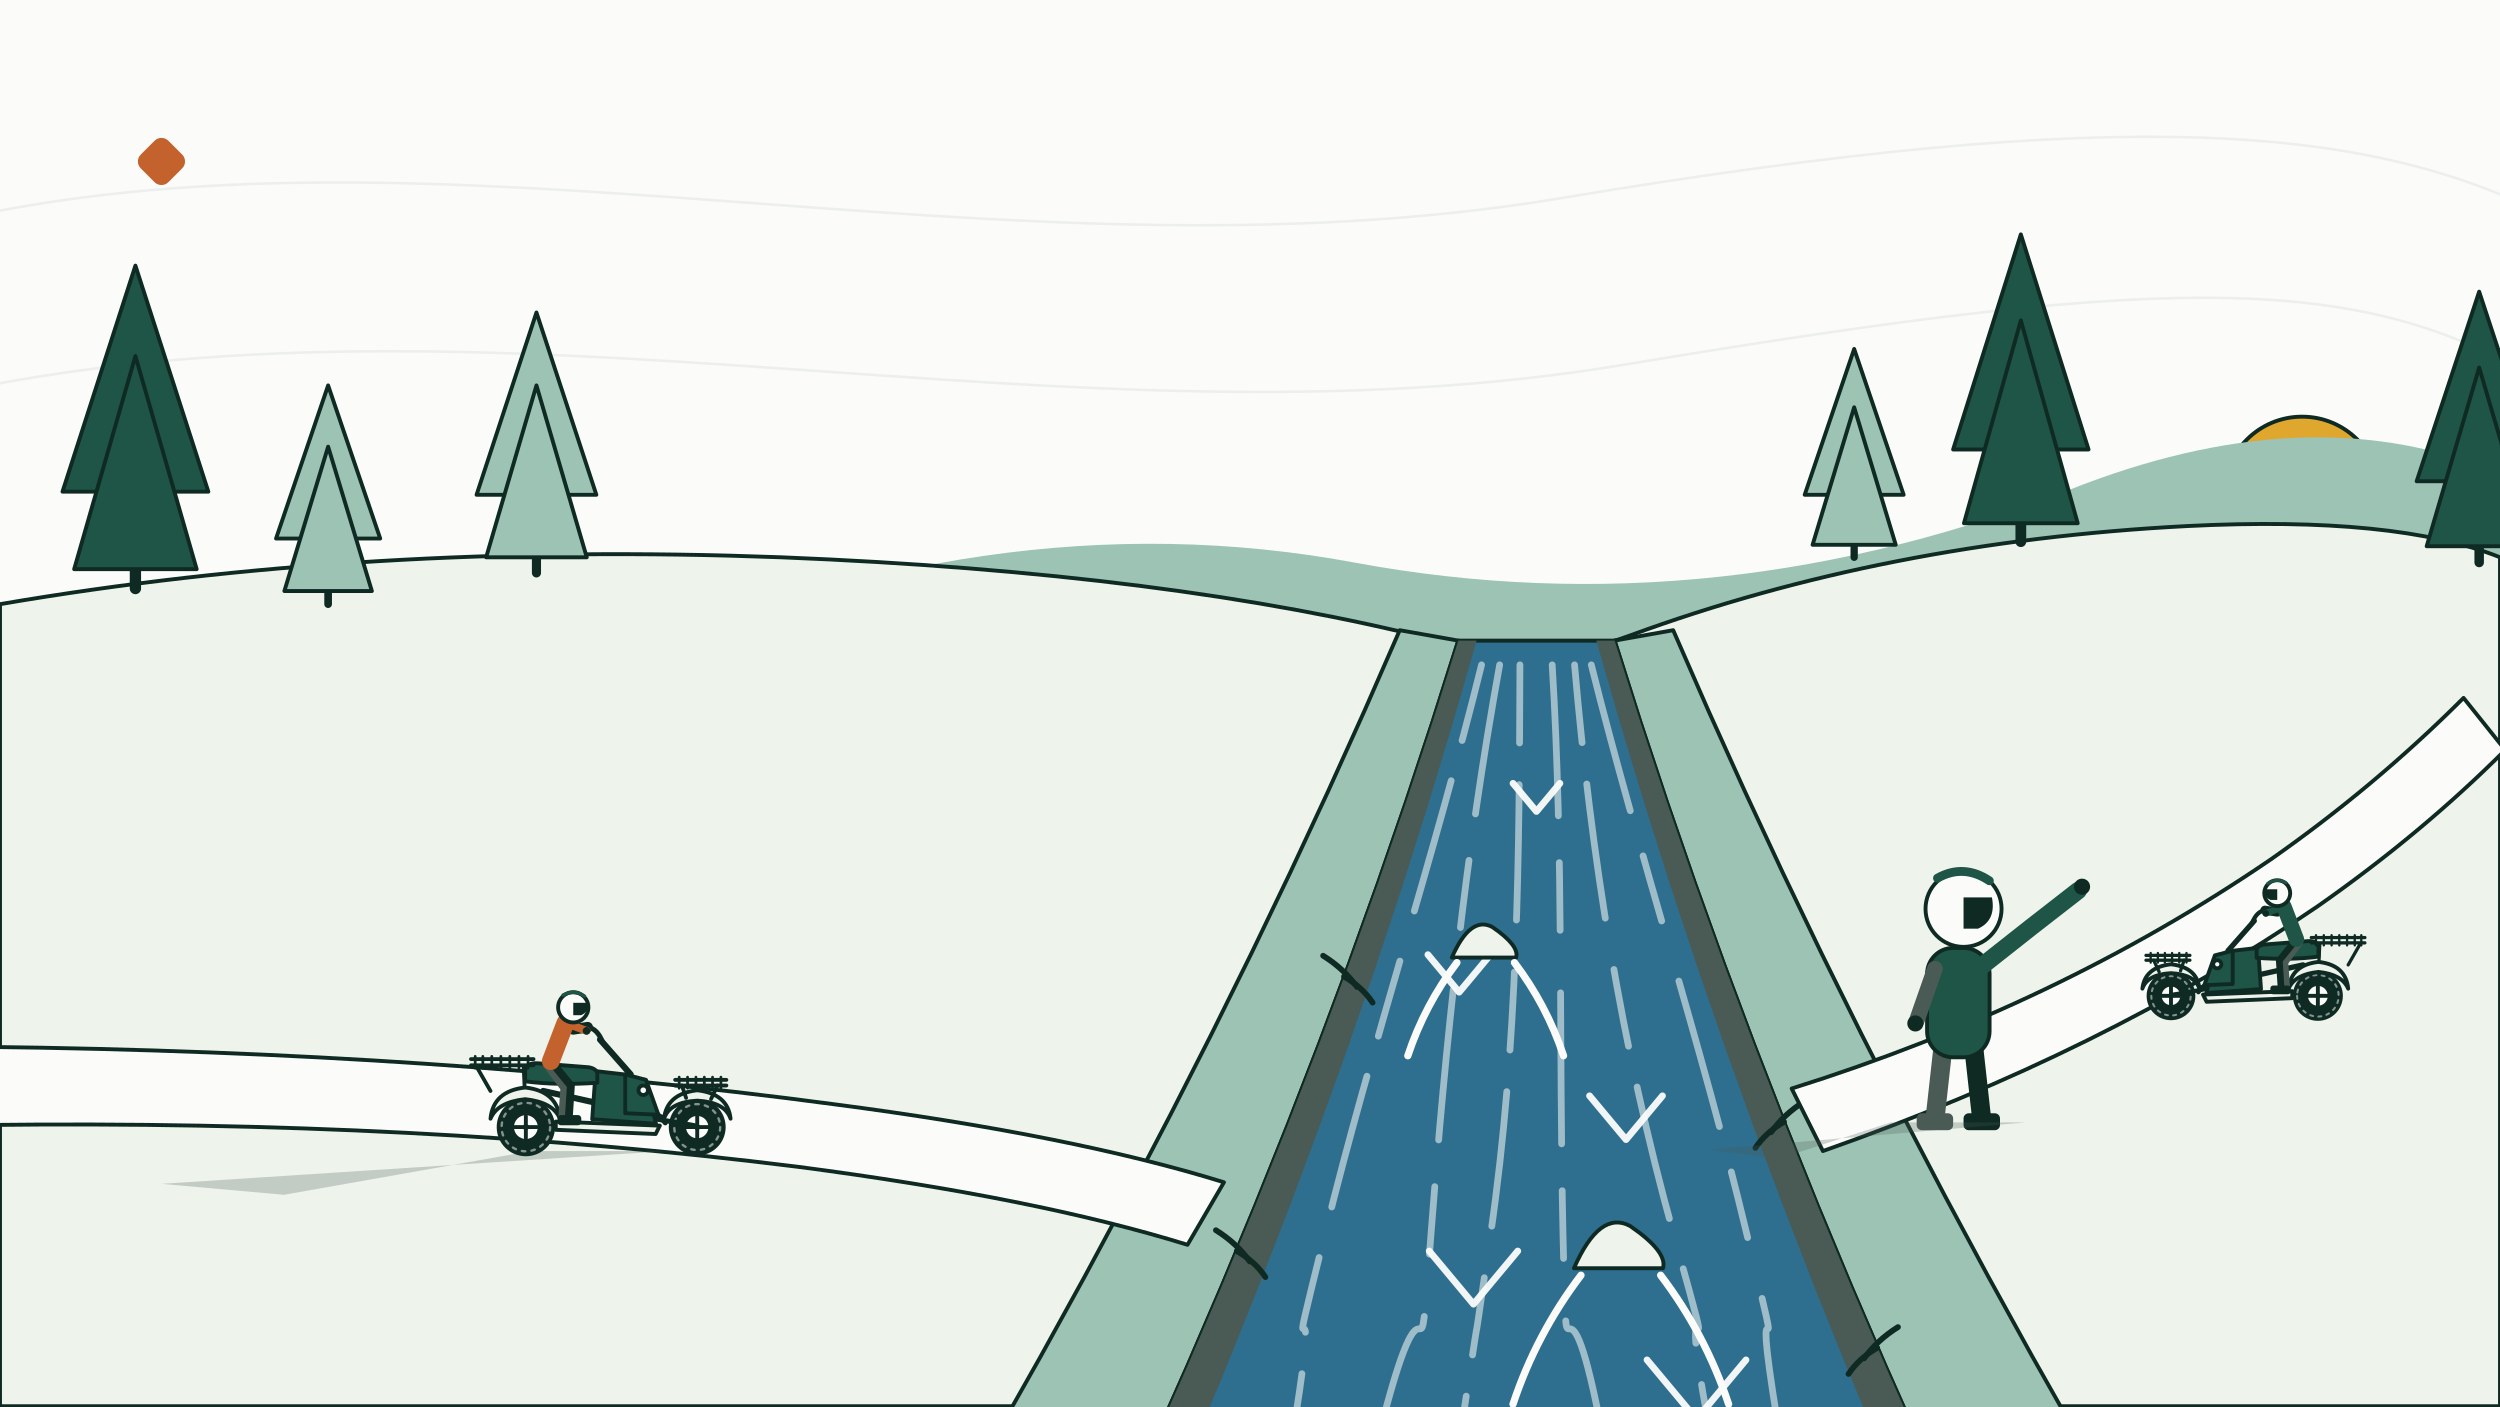
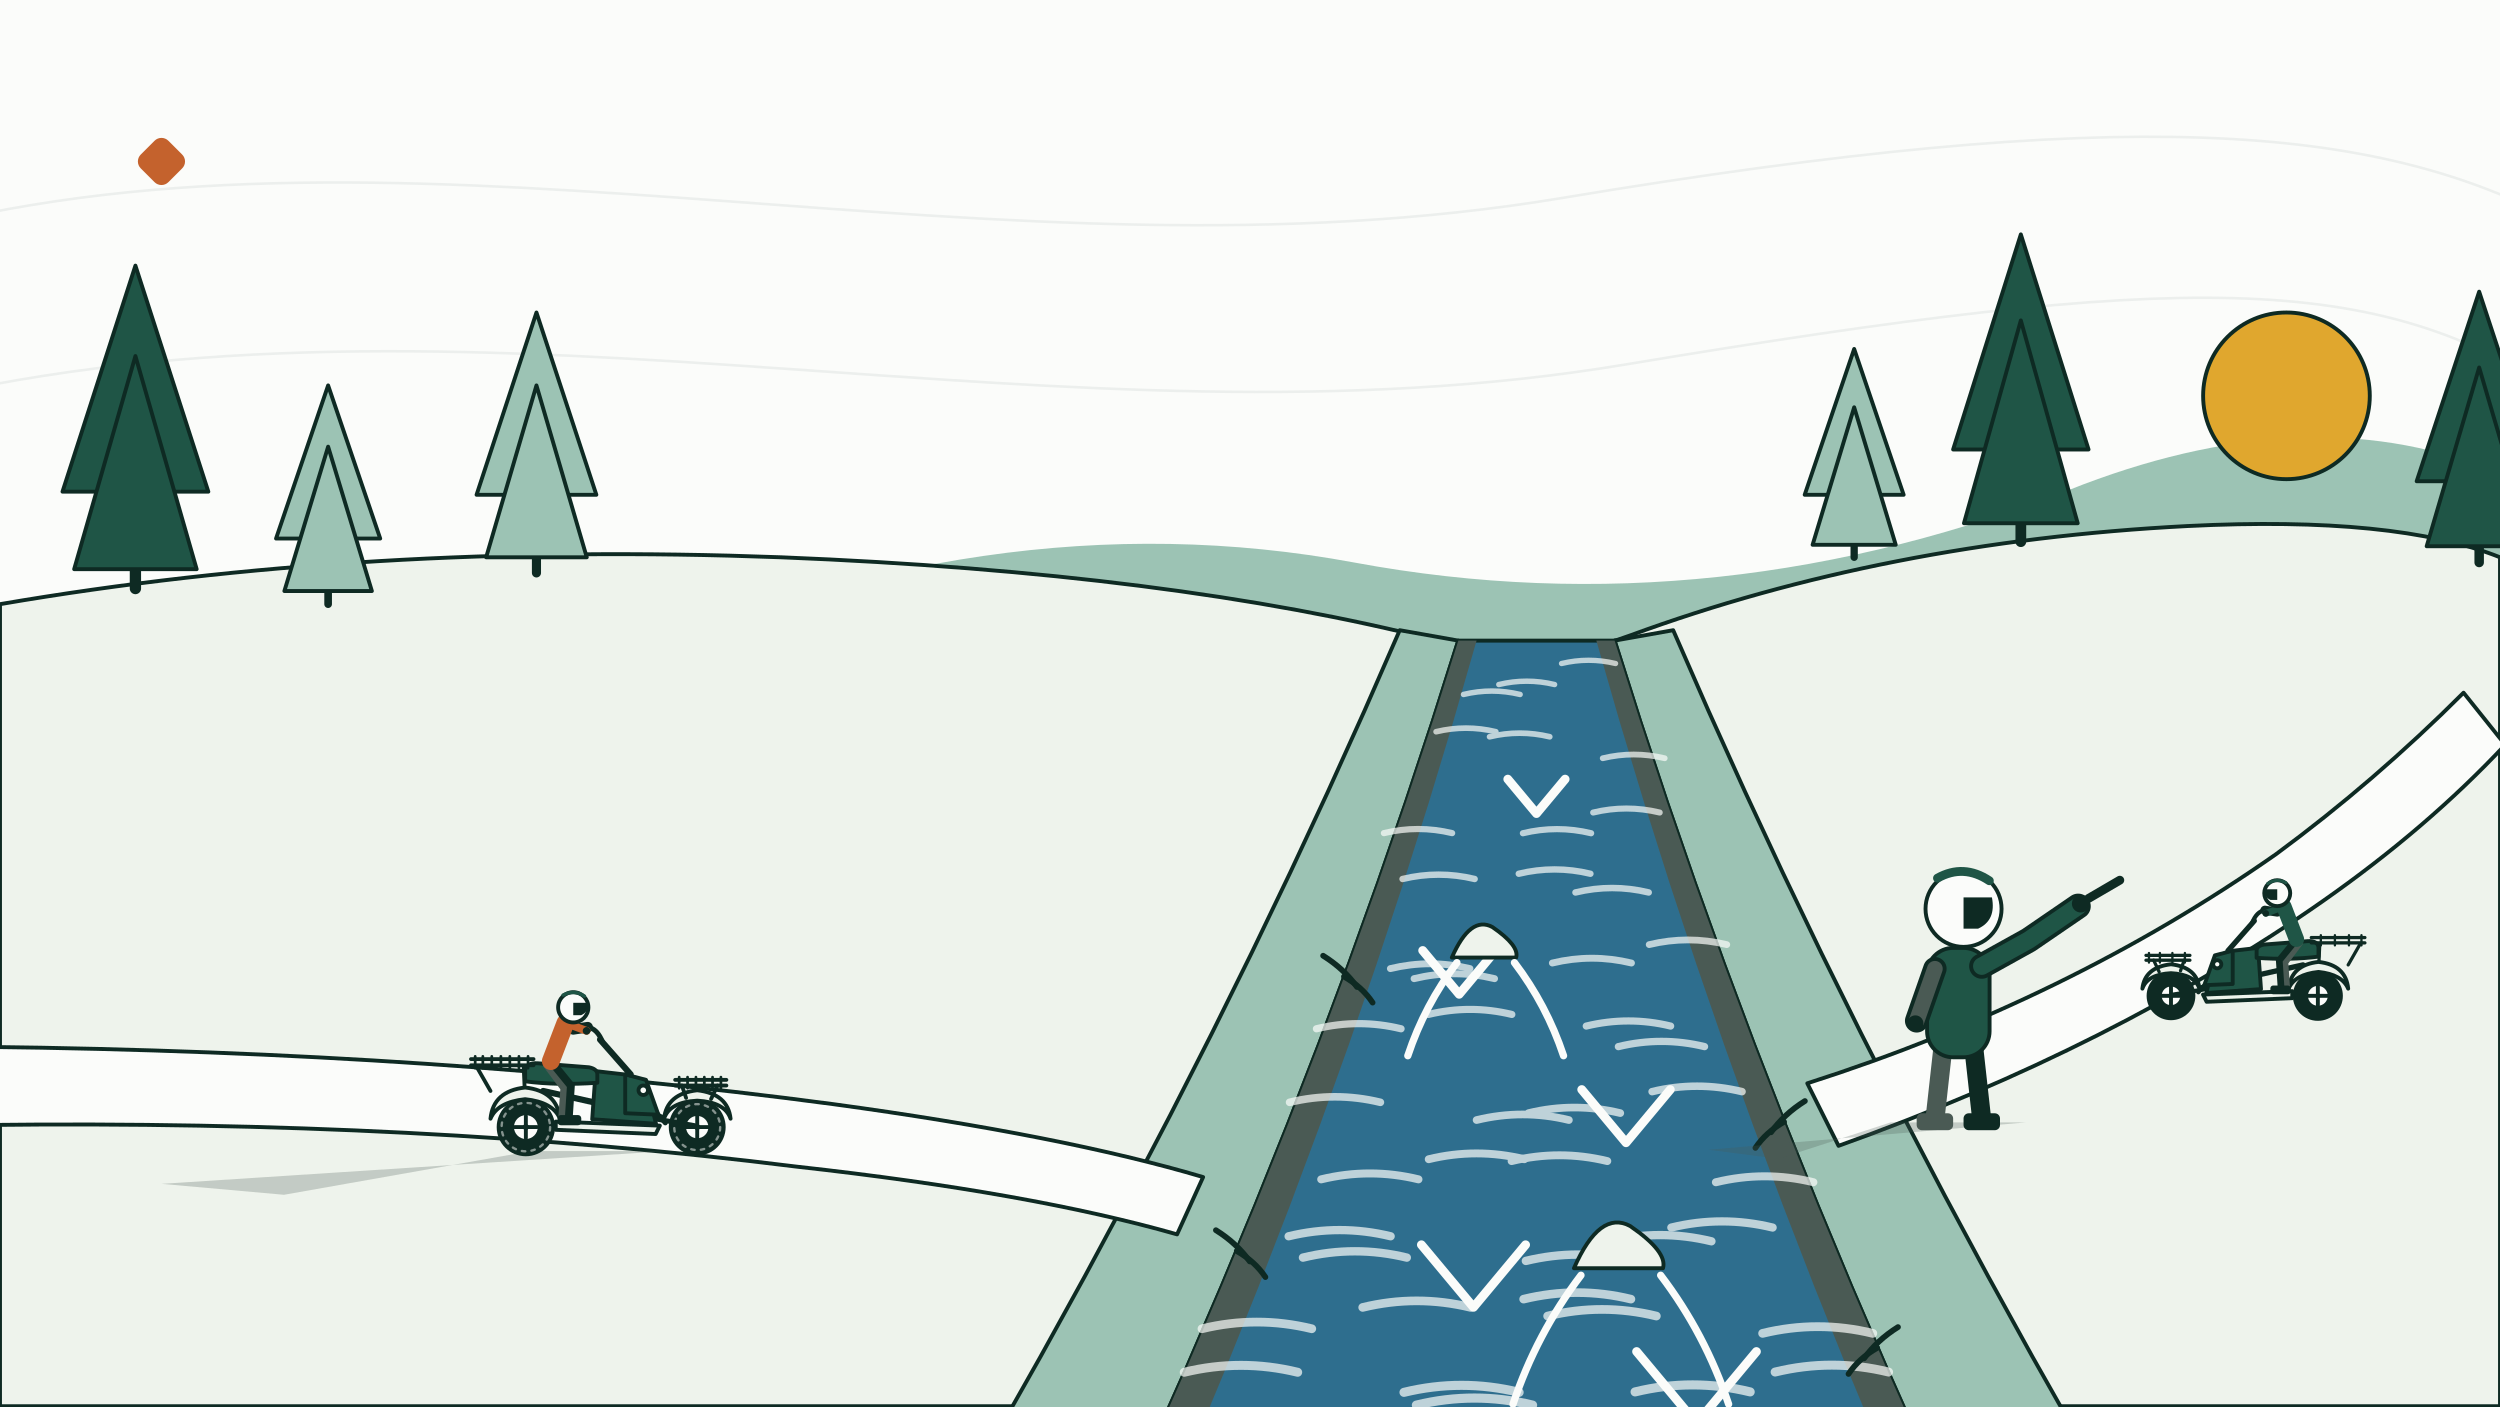
<svg xmlns="http://www.w3.org/2000/svg" viewBox="0 0 960 540" role="img">
  <rect width="960" height="540" fill="#FBFCFA" />
  <g fill="none" stroke="#0E2A23" stroke-opacity="0.06" stroke-width="1">
    <path d="M-24 86 C 168 40, 384 112, 600 76 S 912 47, 984 86" />
    <path d="M-24 152 C 192 104, 408 176, 624 140 S 912 104, 984 152" />
  </g>
-   <circle cx="884.0" cy="190.0" r="30.0" fill="#E0A72E" stroke="#0E2A23" stroke-width="1.5" />
  <path d="M230 258 Q380 190 520 216 Q660 242 800 186 Q890 152 960 182 L960 266 L230 266 Z" fill="#9CC3B4" />
+   <circle cx="878.0" cy="152.0" r="32.0" fill="#E0A72E" stroke="#0E2A23" stroke-width="1.5" />
  <path d="M0 232 Q140 208 300 214 Q450 220 552 246 Q588 258 626 244 Q724 208 840 202 Q920 198 960 214 L960 540 L0 540 Z" fill="#EEF3EC" stroke="#0E2A23" stroke-width="1.5" stroke-linejoin="round" />
  <g stroke-linejoin="round" stroke-linecap="round">
    <path d="M52.0 226.0 V213.6" stroke="#0E2A23" stroke-width="4.34" />
    <path d="M52.0 102.0 L80.0 188.8 H24.0 Z" fill="#1F5546" stroke="#0E2A23" stroke-width="1.5" />
    <path d="M52.0 136.72 L75.52 218.56 H28.48 Z" fill="#1F5546" stroke="#0E2A23" stroke-width="1.5" />
    <path d="M126.0 232.0 V223.6" stroke="#0E2A23" stroke-width="2.94" />
    <path d="M126.0 148.0 L146.0 206.8 H106.0 Z" fill="#9CC3B4" stroke="#0E2A23" stroke-width="1.5" />
    <path d="M126.0 171.52 L142.8 226.96 H109.2 Z" fill="#9CC3B4" stroke="#0E2A23" stroke-width="1.5" />
    <path d="M206.0 220.0 V210.0" stroke="#0E2A23" stroke-width="3.5" />
    <path d="M206.0 120.0 L229.0 190.0 H183.0 Z" fill="#9CC3B4" stroke="#0E2A23" stroke-width="1.5" />
    <path d="M206.0 148.0 L225.32 214.0 H186.68 Z" fill="#9CC3B4" stroke="#0E2A23" stroke-width="1.5" />
    <path d="M776.0 208.0 V196.2" stroke="#0E2A23" stroke-width="4.13" />
    <path d="M776.0 90.0 L802.0 172.6 H750.0 Z" fill="#1F5546" stroke="#0E2A23" stroke-width="1.5" />
    <path d="M776.0 123.04 L797.84 200.92 H754.16 Z" fill="#1F5546" stroke="#0E2A23" stroke-width="1.5" />
    <path d="M952.0 216.0 V205.6" stroke="#0E2A23" stroke-width="3.64" />
    <path d="M952.0 112.0 L976.0 184.8 H928.0 Z" fill="#1F5546" stroke="#0E2A23" stroke-width="1.5" />
    <path d="M952.0 141.12 L972.16 209.76 H931.84 Z" fill="#1F5546" stroke="#0E2A23" stroke-width="1.5" />
    <path d="M712.0 214.0 V206.0" stroke="#0E2A23" stroke-width="2.8" />
    <path d="M712.0 134.0 L731.0 190.0 H693.0 Z" fill="#9CC3B4" stroke="#0E2A23" stroke-width="1.5" />
    <path d="M712.0 156.4 L727.96 209.2 H696.04 Z" fill="#9CC3B4" stroke="#0E2A23" stroke-width="1.5" />
  </g>
  <path d="M537.5 242.0 L523.93 273.0 L509.92 304.0 L495.47 335.0 L480.58 366.0 L465.25 397.0 L449.48 428.0 L433.27 459.0 L416.62 490.0 L399.53 521.0 L382.0 552.0 442.0 556.0 L455.78 525.0 L469.12 494.0 L482.02 463.0 L494.48 432.0 L506.5 401.0 L518.08 370.0 L529.22 339.0 L539.92 308.0 L550.18 277.0 L560.0 246.0 Z" fill="#9CC3B4" stroke="#0E2A23" stroke-width="1.5" stroke-linejoin="round" />
  <path d="M642.5 242.0 L656.07 273.0 L670.08 304.0 L684.53 335.0 L699.42 366.0 L714.75 397.0 L730.52 428.0 L746.73 459.0 L763.38 490.0 L780.47 521.0 L798.0 552.0 738.0 556.0 L724.22 525.0 L710.88 494.0 L697.98 463.0 L685.52 432.0 L673.5 401.0 L661.92 370.0 L650.78 339.0 L640.08 308.0 L629.82 277.0 L620.0 246.0 Z" fill="#9CC3B4" stroke="#0E2A23" stroke-width="1.5" stroke-linejoin="round" />
  <path d="M560.0 246.0 L550.18 277.0 L539.92 308.0 L529.22 339.0 L518.08 370.0 L506.5 401.0 L494.48 432.0 L482.02 463.0 L469.12 494.0 L455.78 525.0 L442.0 556.0 738.0 556.0 L724.22 525.0 L710.88 494.0 L697.98 463.0 L685.52 432.0 L673.5 401.0 L661.92 370.0 L650.78 339.0 L640.08 308.0 L629.82 277.0 L620.0 246.0 Z" fill="#2E6E8E" stroke="#0E2A23" stroke-width="1.5" stroke-linejoin="round" />
  <path d="M560.0 246.0 L550.18 277.0 L539.92 308.0 L529.22 339.0 L518.08 370.0 L506.5 401.0 L494.48 432.0 L482.02 463.0 L469.12 494.0 L455.78 525.0 L442.0 556.0 458.0 556.0 L470.88 525.0 L483.32 494.0 L495.32 463.0 L506.88 432.0 L518.0 401.0 L528.68 370.0 L538.92 339.0 L548.72 308.0 L558.08 277.0 L567.0 246.0 Z" fill="#4A5A54" />
  <path d="M620.0 246.0 L629.82 277.0 L640.08 308.0 L650.78 339.0 L661.92 370.0 L673.5 401.0 L685.52 432.0 L697.98 463.0 L710.88 494.0 L724.22 525.0 L738.0 556.0 722.0 556.0 L709.12 525.0 L696.68 494.0 L684.68 463.0 L673.12 432.0 L662.0 401.0 L651.32 370.0 L641.08 339.0 L631.28 308.0 L621.92 277.0 L613.0 246.0 Z" fill="#4A5A54" />
-   <g fill="none" stroke="#FBFCFA" stroke-linecap="round" opacity="0.55">
-     <path d="M568.92 255.3 C 550.93 328.15, 526.78 401.0, 508.77 473.85 S 508.77 473.85, 497.08 546.7" stroke-width="2.6" stroke-dasharray="30 16 52 20" />
-     <path d="M575.87 255.3 C 562.66 328.15, 555.01 401.0, 549.51 473.85 S 549.51 473.85, 530.67 546.7" stroke-width="2.6" stroke-dasharray="58 18 26 24" />
-     <path d="M583.65 255.3 C 583.41 328.15, 583.02 401.0, 572.42 473.85 S 572.42 473.85, 561.42 546.7" stroke-width="2.6" stroke-dasharray="30 16 52 20" />
-     <path d="M596.04 255.3 C 600.49 328.15, 598.56 401.0, 600.19 473.85 S 600.19 473.85, 614.52 546.7" stroke-width="2.6" stroke-dasharray="58 18 26 24" />
-     <path d="M604.63 255.3 C 610.93 328.15, 622.38 401.0, 642.65 473.85 S 642.65 473.85, 656.02 546.7" stroke-width="2.6" stroke-dasharray="30 16 52 20" />
-     <path d="M611.06 255.3 C 629.32 328.15, 653.32 401.0, 670.76 473.85 S 670.76 473.85, 682.66 546.7" stroke-width="2.6" stroke-dasharray="58 18 26 24" />
-   </g>
-   <g fill="none" stroke="#FBFCFA" stroke-width="2.6" stroke-linecap="round" stroke-linejoin="round" opacity="0.95">
-     <path d="M581.0 300.8 L590.0 311.6 L599.0 300.8" />
-     <path d="M548.32 366.6 L560.32 381.0 L572.32 366.6" />
-     <path d="M610.39 420.8 L624.39 437.6 L638.39 420.8" />
-     <path d="M548.82 480.4 L565.82 500.8 L582.82 480.4" />
-     <path d="M632.46 522.2 L651.46 545.0 L670.46 522.2" />
+   <g fill="none" stroke="#FBFCFA" stroke-linecap="round" opacity="0.7">
+     <path d="M561.99 266.67 q10.87 -2.61 21.73 0" stroke-width="2.11" />
+     <path d="M575.55 262.86 q10.71 -2.57 21.41 0" stroke-width="2.09" />
+     <path d="M599.63 254.79 q10.37 -2.49 20.74 0" stroke-width="2.05" />
+     <path d="M551.47 280.98 q11.47 -2.76 22.93 0" stroke-width="2.18" />
+     <path d="M572.0 282.92 q11.55 -2.78 23.1 0" stroke-width="2.19" />
+     <path d="M615.45 291.17 q11.89 -2.87 23.79 0" stroke-width="2.23" />
+     <path d="M531.42 319.92 q13.1 -3.16 26.2 0" stroke-width="2.38" />
+     <path d="M584.79 319.96 q13.1 -3.16 26.2 0" stroke-width="2.38" />
+     <path d="M611.78 312.01 q12.77 -3.08 25.54 0" stroke-width="2.34" />
+     <path d="M538.58 337.53 q13.84 -3.34 27.68 0" stroke-width="2.47" />
+     <path d="M583.21 335.52 q13.75 -3.32 27.51 0" stroke-width="2.46" />
+     <path d="M604.99 342.7 q14.06 -3.4 28.11 0" stroke-width="2.5" />
+     <path d="M533.91 371.94 q15.28 -3.7 30.56 0" stroke-width="2.65" />
+     <path d="M543.01 375.8 q15.44 -3.74 30.89 0" stroke-width="2.67" />
+     <path d="M596.1 369.8 q15.19 -3.68 30.38 0" stroke-width="2.64" />
+     <path d="M633.29 362.73 q14.9 -3.6 29.79 0" stroke-width="2.6" />
+     <path d="M505.51 395.05 q16.25 -3.94 32.5 0" stroke-width="2.77" />
+     <path d="M548.51 389.55 q16.02 -3.88 32.04 0" stroke-width="2.74" />
+     <path d="M609.12 394.01 q16.21 -3.93 32.41 0" stroke-width="2.76" />
+     <path d="M621.46 401.9 q16.54 -4.01 33.08 0" stroke-width="2.8" />
+     <path d="M495.2 423.29 q17.43 -4.23 34.87 0" stroke-width="2.92" />
+     <path d="M567.01 430.1 q17.72 -4.3 35.44 0" stroke-width="2.95" />
+     <path d="M586.97 427.43 q17.61 -4.27 35.22 0" stroke-width="2.94" />
+     <path d="M634.41 419.19 q17.26 -4.19 34.53 0" stroke-width="2.89" />
+     <path d="M507.34 452.87 q18.68 -4.54 37.35 0" stroke-width="3.07" />
+     <path d="M548.63 445.14 q18.35 -4.46 36.7 0" stroke-width="3.03" />
+     <path d="M580.45 445.86 q18.38 -4.46 36.76 0" stroke-width="3.03" />
+     <path d="M658.9 453.98 q18.72 -4.55 37.44 0" stroke-width="3.07" />
+     <path d="M494.83 474.73 q19.59 -4.76 39.18 0" stroke-width="3.18" />
+     <path d="M500.34 482.92 q19.94 -4.85 39.87 0" stroke-width="3.22" />
+     <path d="M585.94 484.19 q19.99 -4.86 39.98 0" stroke-width="3.23" />
+     <path d="M617.84 476.66 q19.67 -4.78 39.35 0" stroke-width="3.19" />
+     <path d="M641.79 471.38 q19.45 -4.73 38.9 0" stroke-width="3.16" />
+     <path d="M461.56 510.24 q21.08 -5.13 42.16 0" stroke-width="3.36" />
+     <path d="M523.27 502.05 q20.74 -5.04 41.47 0" stroke-width="3.32" />
+     <path d="M585.07 498.87 q20.6 -5.01 41.21 0" stroke-width="3.31" />
+     <path d="M594.29 505.36 q20.88 -5.08 41.75 0" stroke-width="3.34" />
+     <path d="M676.85 512.01 q21.16 -5.15 42.31 0" stroke-width="3.37" />
+     <path d="M454.75 526.95 q21.78 -5.3 43.56 0" stroke-width="3.45" />
+     <path d="M539.13 534.66 q22.11 -5.38 44.21 0" stroke-width="3.49" />
+     <path d="M543.89 539.57 q22.31 -5.43 44.62 0" stroke-width="3.52" />
+     <path d="M627.87 534.49 q22.1 -5.38 44.2 0" stroke-width="3.49" />
+     <path d="M681.65 526.86 q21.78 -5.3 43.56 0" stroke-width="3.45" />
+   </g>
+   <g fill="none" stroke="#FBFCFA" stroke-width="3.4" stroke-linecap="round" stroke-linejoin="round">
+     <path d="M579.0 299.2 L590.0 312.4 L601.0 299.2" />
+     <path d="M546.32 365.0 L560.32 381.8 L574.32 365.0" />
+     <path d="M607.39 418.4 L624.39 438.8 L641.39 418.4" />
+     <path d="M545.82 478.0 L565.82 502.0 L585.82 478.0" />
+     <path d="M628.46 519.0 L651.46 546.6 L674.46 519.0" />
  </g>
  <path d="M557.5 367.7 Q564.65 351.45 573.1 356.0 Q583.5 363.15 582.2 367.7 Z" fill="#EEF3EC" stroke="#0E2A23" stroke-width="1.5" stroke-linejoin="round" />
  <g fill="none" stroke="#FBFCFA" stroke-width="2.8" stroke-linecap="round">
    <path d="M559.45 369.65 Q547.1 385.9 540.6 405.4" />
    <path d="M581.55 369.65 Q593.9 385.9 600.4 405.4" />
  </g>
  <path d="M604.39 487.0 Q614.29 464.5 625.99 470.8 Q640.39 480.7 638.59 487.0 Z" fill="#EEF3EC" stroke="#0E2A23" stroke-width="1.5" stroke-linejoin="round" />
  <g fill="none" stroke="#FBFCFA" stroke-width="2.8" stroke-linecap="round">
    <path d="M607.09 489.7 Q589.99 512.2 580.99 539.2" />
    <path d="M637.69 489.7 Q654.79 512.2 663.79 539.2" />
  </g>
  <g fill="none" stroke="#0E2A23" stroke-width="2.2" stroke-linecap="round">
    <path d="M508.08 367.0 q8.0 5 13.0 12" />
    <path d="M516.08 375.0 q7.0 4 11.0 10" />
    <path d="M466.91 472.4 q8.0 5 13.0 12" />
    <path d="M474.91 480.4 q7.0 4 11.0 10" />
  </g>
  <g fill="none" stroke="#0E2A23" stroke-width="2.2" stroke-linecap="round">
    <path d="M693.08 422.8 q-8.0 5 -13.0 12" />
    <path d="M685.08 430.8 q-7.0 4 -11.0 10" />
    <path d="M728.83 509.6 q-8.0 5 -13.0 12" />
    <path d="M720.83 517.6 q-7.0 4 -11.0 10" />
  </g>
-   <path d="M-6 402 Q170 404 320 424 Q412 436 470 454 L456 478 Q398 460 306 448 Q162 430 -6 432 Z" fill="#FBFCFA" stroke="#0E2A23" stroke-width="1.5" stroke-linejoin="round" />
-   <path d="M700 442 Q808 404 890 348 Q930 320 962 288 L946 268 Q912 302 872 330 Q790 386 688 418 Z" fill="#FBFCFA" stroke="#0E2A23" stroke-width="1.5" stroke-linejoin="round" />
+   <path d="M-6 402 Q170 404 320 424 Q408 436 462 452 L452 474 Q396 458 306 448 Q162 430 -6 432 Z" fill="#FBFCFA" stroke="#0E2A23" stroke-width="1.5" stroke-linejoin="round" />
+   <path d="M706 440 Q812 402 892 346 Q932 318 962 286 L946 266 Q912 300 874 328 Q794 384 694 416 Z" fill="#FBFCFA" stroke="#0E2A23" stroke-width="1.5" stroke-linejoin="round" />
  <g transform="translate(866.0 392.0) scale(-0.6 0.6)">
    <g stroke-linecap="round" stroke-linejoin="round">
      <circle cx="-40.1" cy="-16" r="16.0" fill="#0E2A23" />
-       <circle cx="-40.1" cy="-16" r="13.3" fill="none" stroke="#FBFCFA" stroke-width="1.3" stroke-dasharray="1.9 3.4" opacity="0.5" />
      <circle cx="-40.1" cy="-16" r="7.6" fill="#FBFCFA" stroke="#0E2A23" stroke-width="2.5" />
      <path d="M-40.1 -22 V-10 M-46.2 -16 H-34.0" stroke="#0E2A23" stroke-width="2.5" />
      <circle cx="-40.1" cy="-16" r="1.7" fill="#0E2A23" />
      <circle cx="53.9" cy="-16" r="15.6" fill="#0E2A23" />
-       <circle cx="53.9" cy="-16" r="12.6" fill="none" stroke="#FBFCFA" stroke-width="1.3" stroke-dasharray="1.9 3.4" opacity="0.5" />
      <circle cx="53.9" cy="-16" r="7.2" fill="#FBFCFA" stroke="#0E2A23" stroke-width="2.5" />
      <path d="M53.9 -22 V-10 M47.8 -16 H60.0" stroke="#0E2A23" stroke-width="2.5" />
      <circle cx="53.9" cy="-16" r="1.7" fill="#0E2A23" />
      <path d="M34.1 -21.3 L-30.6 -35.8" stroke="#0E2A23" stroke-width="3.4" />
      <path d="M52.4 -16.8 L17.4 -22.8" stroke="#0E2A23" stroke-width="2.7" />
      <path d="M17.4 -39.6 L36.4 -18.3" stroke="#0E2A23" stroke-width="2.7" />
      <path d="M72.2 -20.6 Q70.7 -34.3 53.9 -36.2 Q37.2 -34.3 35.7 -20.6 Q38.7 -29.7 53.9 -30.5 Q69.1 -29.7 72.2 -20.6 Z" fill="#EEF3EC" stroke="#0E2A23" stroke-width="2.5" />
      <path d="M-21.4 -20.6 Q-23 -35.8 -40.5 -37.7 Q-58 -35.8 -59.5 -20.6 Q-55.7 -29.7 -40.5 -31.3 Q-25.2 -29.7 -21.4 -20.6 Z" fill="#EEF3EC" stroke="#0E2A23" stroke-width="2.5" />
      <path d="M33.4 -16.8 L-23.7 -19 L-23.7 -14.5 L31.1 -12.2 Z" fill="#EEF3EC" stroke="#0E2A23" stroke-width="2.5" />
      <path d="M14.7 -44.8 L-1.8 -46.7 L-3.7 -20.3 L31.3 -17.8 L26.4 -37.5 Z" fill="#1F5546" stroke="#0E2A23" stroke-width="2.5" />
      <path d="M32.6 -22.8 L25.8 -41.9 L14.4 -44.9 L14.4 -23.6 Z" fill="#1F5546" stroke="#0E2A23" stroke-width="2.5" />
      <circle cx="24.3" cy="-36.2" r="2.6" fill="#FBFCFA" stroke="#0E2A23" stroke-width="2.5" />
      <path d="M-0.9 -40.3 L-0.9 -44.9 Q-0.9 -47.9 -5.5 -48.8 L-33.6 -51 Q-39.7 -51.4 -40.5 -47.2 L-40.5 -41.1 Q-23 -38.8 -0.9 -40.3 Z" fill="#1F5546" stroke="#0E2A23" stroke-width="2.5" />
      <path d="M-35.9 -53.3 H-70.2 M-35.9 -49.9 H-70.2" stroke="#0E2A23" stroke-width="2.1" />
-       <path d="M-38.9 -54.8 V-48.3 M-43.9 -54.8 V-48.3 M-48.9 -54.8 V-48.3 M-53.8 -54.8 V-48.3 M-58.8 -54.8 V-48.3 M-63.7 -54.8 V-48.3 M-67.9 -54.8 V-48.3" stroke="#0E2A23" stroke-width="1.5" />
+       <path d="M-42 -54.8 V-48.3 M-51 -54.8 V-48.3 M-60 -54.8 V-48.3 M-68 -54.8 V-48.3" stroke="#0E2A23" stroke-width="1.5" />
      <path d="M-41.3 -49.1 L-40.8 -38.1 M-67.1 -49.1 L-59.5 -35.8" stroke="#0E2A23" stroke-width="2.1" />
      <path d="M41.8 -41.9 H69.9 M41.8 -38.8 H69.9" stroke="#0E2A23" stroke-width="2.1" />
-       <path d="M44.0 -43.4 V-37.3 M48.6 -43.4 V-37.3 M53.2 -43.4 V-37.3 M57.8 -43.4 V-37.3 M62.3 -43.4 V-37.3 M66.9 -43.4 V-37.3" stroke="#0E2A23" stroke-width="1.5" />
+       <path d="M45 -43.4 V-37.3 M53 -43.4 V-37.3 M61 -43.4 V-37.3 M68 -43.4 V-37.3" stroke="#0E2A23" stroke-width="1.5" />
      <path d="M45.5 -38.8 L47.8 -32.0 M65.0 -38.8 L61.5 -31.4" stroke="#0E2A23" stroke-width="2.1" />
      <path d="M17.4 -44.9 L0.6 -64" stroke="#0E2A23" stroke-width="3.4" />
      <path d="M2.1 -62.4 Q-0.9 -70.1 -6.2 -70.8" fill="none" stroke="#0E2A23" stroke-width="2.7" />
      <path d="M-6.2 -70.8 L-14.1 -69.6" stroke="#0E2A23" stroke-width="5.8" />
    </g>
    <g stroke-linecap="round" stroke-linejoin="round">
      <path d="M-28.4 -50 L-19 -37.4 L-20.2 -20.3" fill="none" stroke="#4A5A54" stroke-width="4.3" />
      <path d="M-26.4 -52.2 L-15.4 -38.7 L-16.6 -20.3" fill="none" stroke="#0E2A23" stroke-width="4.3" />
      <rect x="-22.7" y="-22.6" width="13" height="5.6" rx="1.8" fill="#0E2A23" />
      <path d="M-26.4 -52.2 L-18.4 -73.1" stroke="#1F5546" stroke-width="9.8" />
      <path d="M-18.4 -73.1 L-6.8 -68.8" stroke="#1F5546" stroke-width="4.3" />
      <circle cx="-6.8" cy="-68.8" r="2.1" fill="#0E2A23" />
      <circle cx="-14.1" cy="-81.7" r="8.3" fill="#FBFCFA" stroke="#0E2A23" stroke-width="2.5" />
      <path d="M-6.13 -84.19 Q-5.47 -79.21 -9.78 -77.38 L-14.1 -77.38 L-14.1 -84.19 Z" fill="#0E2A23" />
      <path d="M-7.96 -87.84 Q-13.52 -91.58 -19.66 -88.42" fill="none" stroke="#1F5546" stroke-width="1.9" />
    </g>
  </g>
+   <path d="M726.0 431.0 L778.0 431.0 L656.0 441.5 L682.88 445.0 Z" fill="#4A5A54" opacity="0.26" />
  <g transform="translate(752.0 434.0) scale(1.0 1.0)">
    <g stroke-linecap="round" stroke-linejoin="round">
      <path d="M-6 -31 L-9 -4" fill="none" stroke="#4A5A54" stroke-width="7.3" />
      <rect x="-16" y="-6.5" width="14" height="6.5" rx="2" fill="#4A5A54" />
      <path d="M6 -31 L9 -4" fill="none" stroke="#0E2A23" stroke-width="7.3" />
      <rect x="2" y="-6.5" width="14" height="6.5" rx="2" fill="#0E2A23" />
      <rect x="-12" y="-70" width="24" height="42" rx="10" fill="#1F5546" stroke="#0E2A23" stroke-width="1.5" />
+       <path d="M-9 -62 L-16 -42" fill="none" stroke="#0E2A23" stroke-width="9.0" />
      <path d="M-9 -62 L-16 -42" fill="none" stroke="#4A5A54" stroke-width="6" />
      <circle cx="-16.5" cy="-41" r="3.1" fill="#0E2A23" />
-       <path d="M9 -63 L28 -78 L46 -92" fill="none" stroke="#1F5546" stroke-width="6.7" />
-       <circle cx="47.5" cy="-93.5" r="3.1" fill="#0E2A23" />
+       <path d="M9 -63 L27 -73 L46 -86" fill="none" stroke="#0E2A23" stroke-width="9.7" />
+       <path d="M9 -63 L27 -73 L46 -86" fill="none" stroke="#1F5546" stroke-width="6.7" />
+       <circle cx="47" cy="-87" r="3.4" fill="#0E2A23" />
+       <path d="M50 -89 L62 -96" stroke="#0E2A23" stroke-width="3.4" stroke-linecap="round" />
      <circle cx="2" cy="-85" r="14.6" fill="#FBFCFA" stroke="#0E2A23" stroke-width="1.5" />
      <path d="M12.9 -89.4 Q14.6 -80.6 7.6 -77.4 L2 -77.4 L2 -89.4 Z" fill="#0E2A23" />
      <path d="M11.9 -95.8 Q2 -102.4 -8 -96.8" fill="none" stroke="#1F5546" stroke-width="3.4" />
    </g>
  </g>
-   <path d="M726.0 431.0 L778.0 431.0 L656.0 441.5 L682.88 445.0 Z" fill="#4A5A54" opacity="0.26" />
  <path d="M204.0 442.0 L256.0 442.0 L62.0 454.6 L109.04 458.8 Z" fill="#4A5A54" opacity="0.26" />
  <g transform="translate(230.0 444.0) scale(0.7 0.7)">
    <g stroke-linecap="round" stroke-linejoin="round">
      <circle cx="-40.1" cy="-16" r="16.0" fill="#0E2A23" />
      <circle cx="-40.1" cy="-16" r="13.3" fill="none" stroke="#FBFCFA" stroke-width="1.3" stroke-dasharray="1.9 3.4" opacity="0.5" />
      <circle cx="-40.1" cy="-16" r="7.6" fill="#FBFCFA" stroke="#0E2A23" stroke-width="2.14" />
      <path d="M-40.1 -22 V-10 M-46.2 -16 H-34.0" stroke="#0E2A23" stroke-width="2.14" />
      <circle cx="-40.1" cy="-16" r="1.7" fill="#0E2A23" />
      <circle cx="53.9" cy="-16" r="15.6" fill="#0E2A23" />
      <circle cx="53.9" cy="-16" r="12.6" fill="none" stroke="#FBFCFA" stroke-width="1.3" stroke-dasharray="1.9 3.4" opacity="0.5" />
      <circle cx="53.9" cy="-16" r="7.2" fill="#FBFCFA" stroke="#0E2A23" stroke-width="2.14" />
      <path d="M53.9 -22 V-10 M47.8 -16 H60.0" stroke="#0E2A23" stroke-width="2.14" />
      <circle cx="53.9" cy="-16" r="1.7" fill="#0E2A23" />
      <path d="M34.1 -21.3 L-30.6 -35.8" stroke="#0E2A23" stroke-width="3.4" />
      <path d="M52.4 -16.8 L17.4 -22.8" stroke="#0E2A23" stroke-width="2.7" />
      <path d="M17.4 -39.6 L36.4 -18.3" stroke="#0E2A23" stroke-width="2.7" />
      <path d="M72.2 -20.6 Q70.7 -34.3 53.9 -36.2 Q37.2 -34.3 35.7 -20.6 Q38.7 -29.7 53.9 -30.5 Q69.1 -29.7 72.2 -20.6 Z" fill="#EEF3EC" stroke="#0E2A23" stroke-width="2.14" />
      <path d="M-21.4 -20.6 Q-23 -35.8 -40.5 -37.7 Q-58 -35.8 -59.5 -20.6 Q-55.7 -29.7 -40.5 -31.3 Q-25.2 -29.7 -21.4 -20.6 Z" fill="#EEF3EC" stroke="#0E2A23" stroke-width="2.14" />
      <path d="M33.4 -16.8 L-23.7 -19 L-23.7 -14.5 L31.1 -12.2 Z" fill="#EEF3EC" stroke="#0E2A23" stroke-width="2.14" />
      <path d="M14.7 -44.8 L-1.8 -46.7 L-3.7 -20.3 L31.3 -17.8 L26.4 -37.5 Z" fill="#1F5546" stroke="#0E2A23" stroke-width="2.14" />
      <path d="M32.6 -22.8 L25.8 -41.9 L14.4 -44.9 L14.4 -23.6 Z" fill="#1F5546" stroke="#0E2A23" stroke-width="2.14" />
      <circle cx="24.3" cy="-36.2" r="2.6" fill="#FBFCFA" stroke="#0E2A23" stroke-width="2.14" />
      <path d="M-0.9 -40.3 L-0.9 -44.9 Q-0.9 -47.9 -5.5 -48.8 L-33.6 -51 Q-39.7 -51.4 -40.5 -47.2 L-40.5 -41.1 Q-23 -38.8 -0.9 -40.3 Z" fill="#1F5546" stroke="#0E2A23" stroke-width="2.14" />
      <path d="M-35.9 -53.3 H-70.2 M-35.9 -49.9 H-70.2" stroke="#0E2A23" stroke-width="2.1" />
      <path d="M-38.9 -54.8 V-48.3 M-43.9 -54.8 V-48.3 M-48.9 -54.8 V-48.3 M-53.8 -54.8 V-48.3 M-58.8 -54.8 V-48.3 M-63.7 -54.8 V-48.3 M-67.9 -54.8 V-48.3" stroke="#0E2A23" stroke-width="1.5" />
      <path d="M-41.3 -49.1 L-40.8 -38.1 M-67.1 -49.1 L-59.5 -35.8" stroke="#0E2A23" stroke-width="2.1" />
      <path d="M41.8 -41.9 H69.9 M41.8 -38.8 H69.9" stroke="#0E2A23" stroke-width="2.1" />
      <path d="M44.0 -43.4 V-37.3 M48.6 -43.4 V-37.3 M53.2 -43.4 V-37.3 M57.8 -43.4 V-37.3 M62.3 -43.4 V-37.3 M66.9 -43.4 V-37.3" stroke="#0E2A23" stroke-width="1.5" />
      <path d="M45.5 -38.8 L47.8 -32.0 M65.0 -38.8 L61.5 -31.4" stroke="#0E2A23" stroke-width="2.1" />
      <path d="M17.4 -44.9 L0.6 -64" stroke="#0E2A23" stroke-width="3.4" />
      <path d="M2.1 -62.4 Q-0.9 -70.1 -6.2 -70.8" fill="none" stroke="#0E2A23" stroke-width="2.7" />
      <path d="M-6.2 -70.8 L-14.1 -69.6" stroke="#0E2A23" stroke-width="5.8" />
    </g>
    <g stroke-linecap="round" stroke-linejoin="round">
      <path d="M-28.4 -50 L-19 -37.4 L-20.2 -20.3" fill="none" stroke="#4A5A54" stroke-width="4.3" />
      <path d="M-26.4 -52.2 L-15.4 -38.7 L-16.6 -20.3" fill="none" stroke="#0E2A23" stroke-width="4.3" />
      <rect x="-22.7" y="-22.6" width="13" height="5.6" rx="1.8" fill="#0E2A23" />
      <path d="M-26.4 -52.2 L-18.4 -73.1" stroke="#C4622D" stroke-width="9.8" />
      <path d="M-18.4 -73.1 L-6.8 -68.8" stroke="#C4622D" stroke-width="4.3" />
      <circle cx="-6.8" cy="-68.8" r="2.1" fill="#0E2A23" />
      <circle cx="-14.1" cy="-81.7" r="8.3" fill="#FBFCFA" stroke="#0E2A23" stroke-width="2.14" />
      <path d="M-6.13 -84.19 Q-5.47 -79.21 -9.78 -77.38 L-14.1 -77.38 L-14.1 -84.19 Z" fill="#0E2A23" />
      <path d="M-7.96 -87.84 Q-13.52 -91.58 -19.66 -88.42" fill="none" stroke="#1F5546" stroke-width="1.9" />
    </g>
  </g>
  <rect x="-7.5" y="-7.5" width="15.0" height="15.0" rx="3.75" transform="translate(62.0 62.0) rotate(45)" fill="#C4622D" />
</svg>
